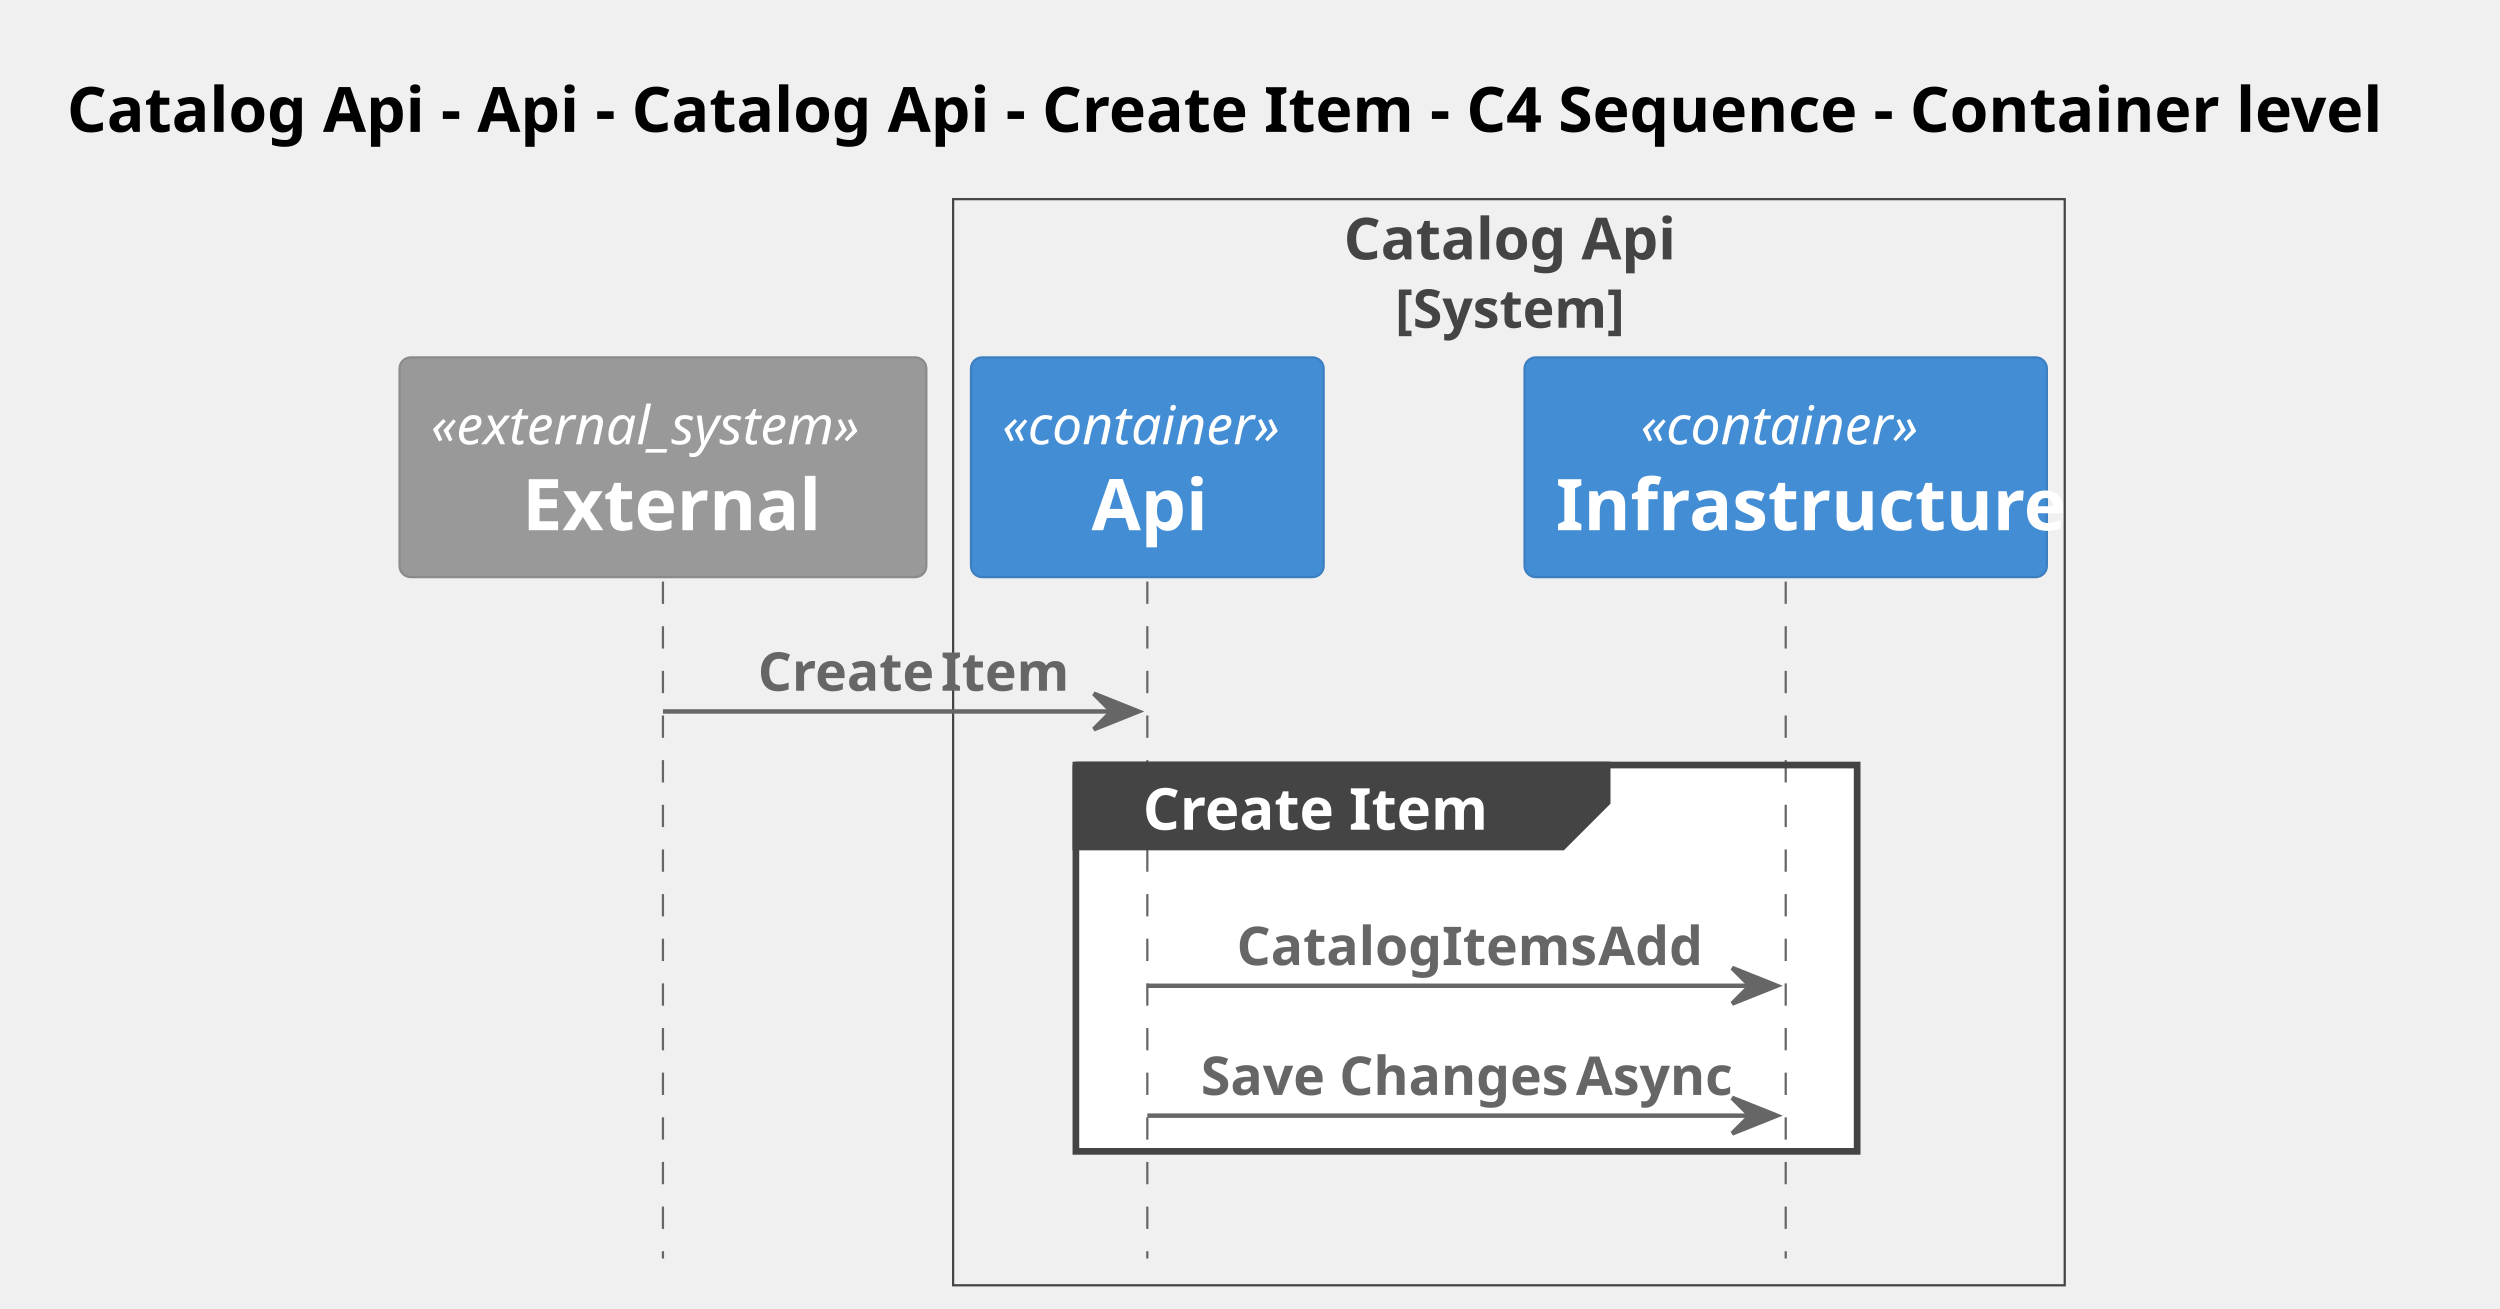
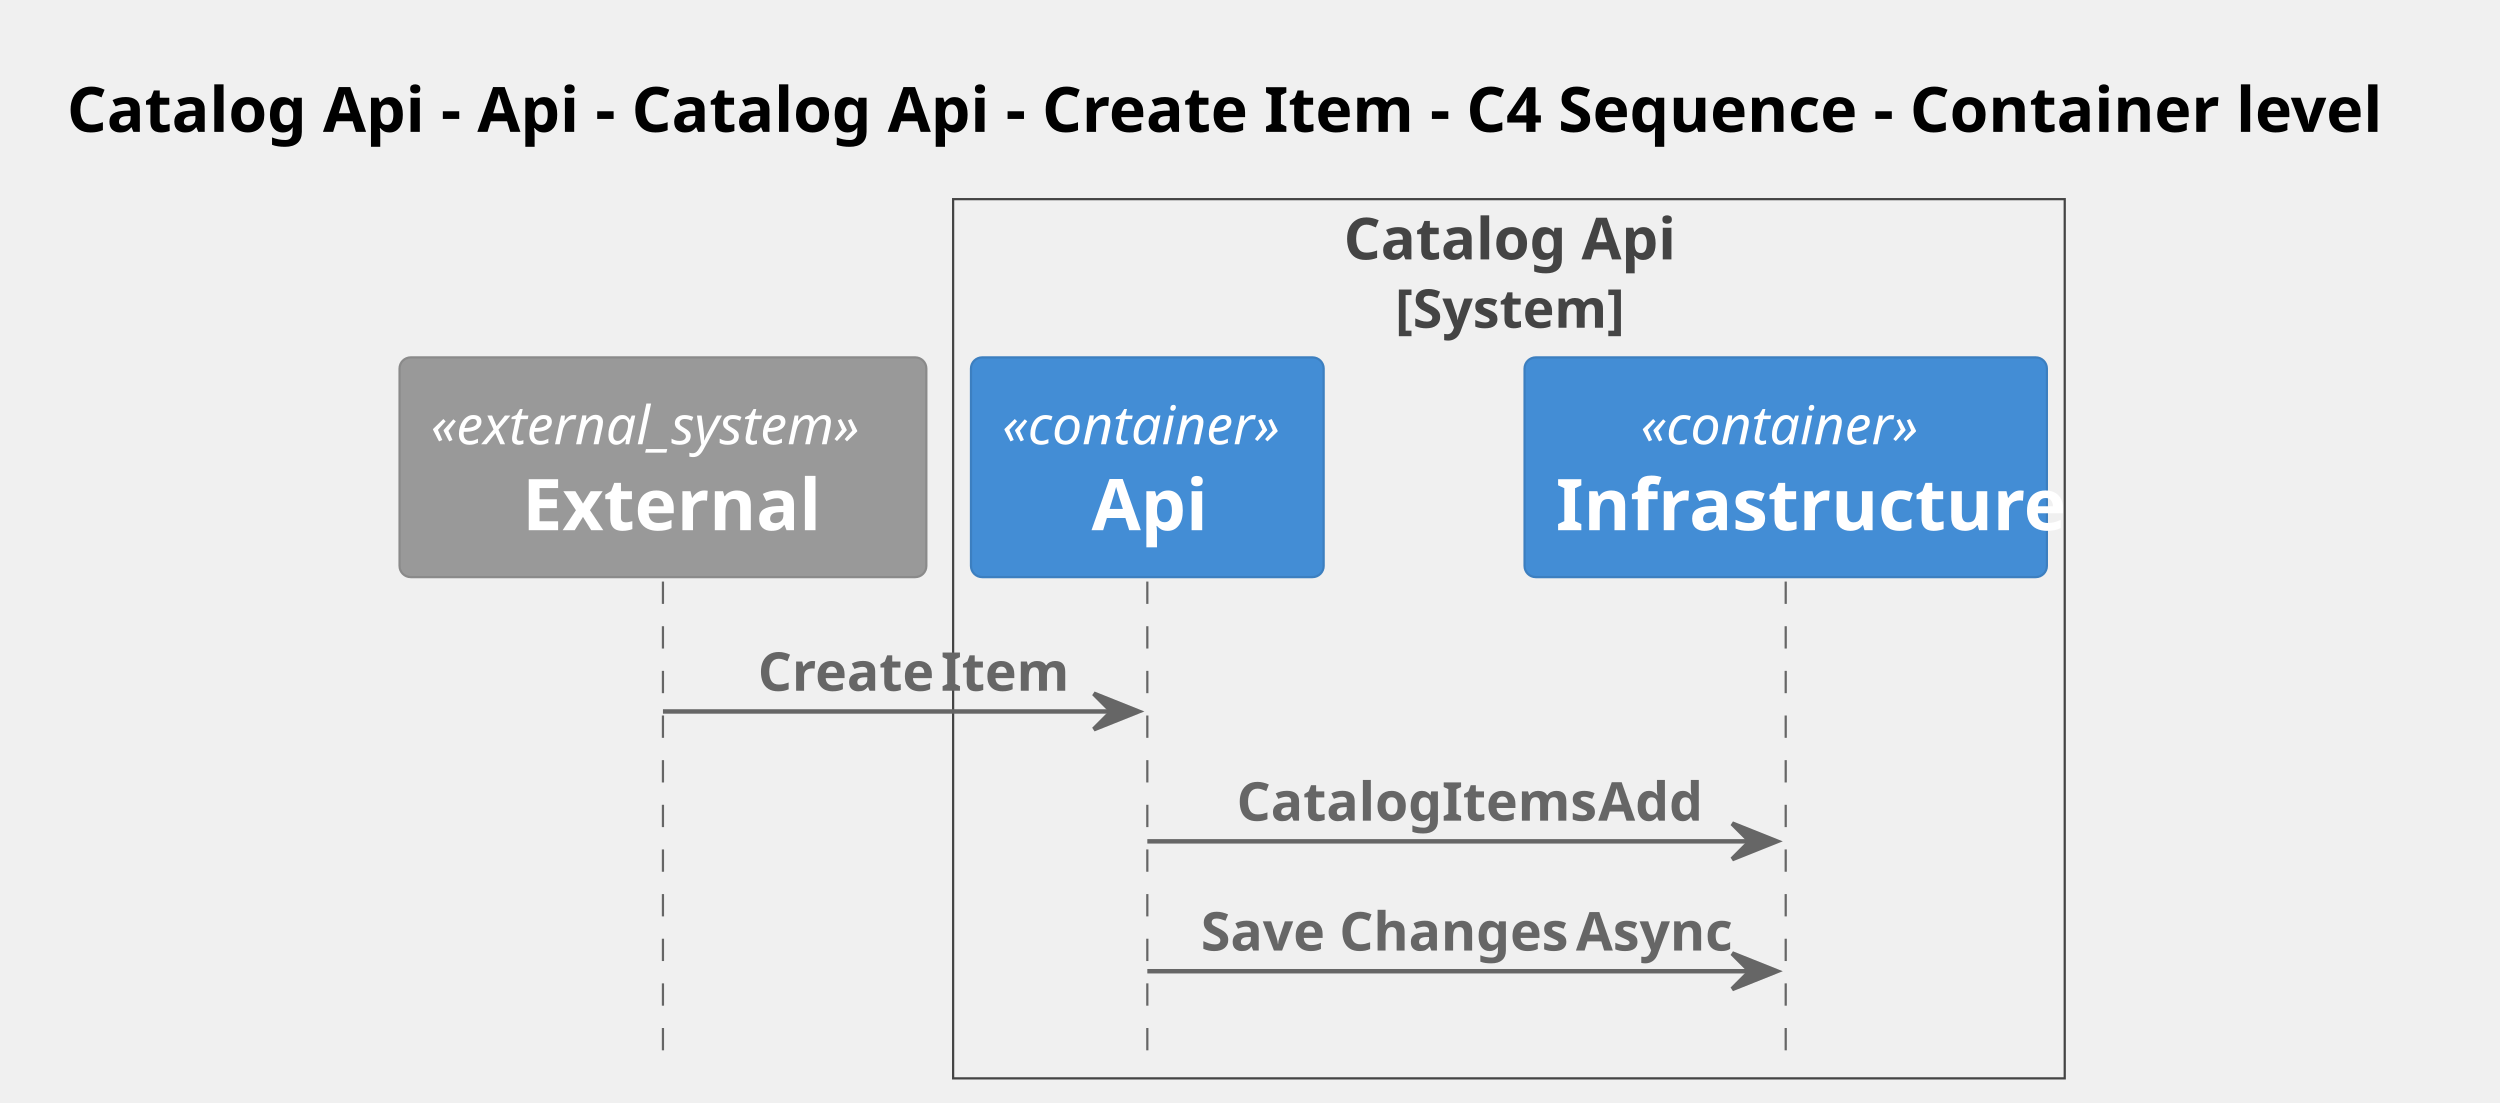
- <svg xmlns="http://www.w3.org/2000/svg" contentStyleType="text/css" height="293px" preserveAspectRatio="none" style="width:560px;height:293px;background:#FFFFFF;" version="1.1" viewBox="0 0 560 293" width="560px" zoomAndPan="magnify">
+ <svg xmlns="http://www.w3.org/2000/svg" contentStyleType="text/css" height="247px" preserveAspectRatio="none" style="width:560px;height:247px;background:#FFFFFF;" version="1.1" viewBox="0 0 560 247" width="560px" zoomAndPan="magnify">
  <defs />
  <g>
-     <rect fill="none" height="243.297" style="stroke:#444444;stroke-width:0.5;" width="249" x="213.5" y="44.609" />
+     <rect fill="none" height="196.945" style="stroke:#444444;stroke-width:0.5;" width="249" x="213.5" y="44.609" />
    <text fill="#444444" font-family="sans-serif" font-size="13" font-weight="bold" lengthAdjust="spacing" textLength="74" x="301" y="58.105">Catalog Api</text>
    <text fill="#444444" font-family="sans-serif" font-size="12" font-weight="bold" lengthAdjust="spacing" textLength="51" x="312.5" y="73.418">[System]</text>
    <text fill="#000000" font-family="sans-serif" font-size="14" font-weight="bold" lengthAdjust="spacing" textLength="527" x="15" y="29.533">Catalog Api - Api - Catalog Api - Create Item - C4 Sequence - Container level</text>
-     <rect fill="#FFFFFF" height="86.539" style="stroke:#FFFFFF;stroke-width:1.0;" width="175" x="241" y="171.367" />
-     <line style="stroke:#666666;stroke-width:0.5;stroke-dasharray:5.0,5.0;" x1="148.5" x2="148.5" y1="130.273" y2="281.906" />
-     <line style="stroke:#666666;stroke-width:0.5;stroke-dasharray:5.0,5.0;" x1="257" x2="257" y1="130.273" y2="281.906" />
-     <line style="stroke:#666666;stroke-width:0.5;stroke-dasharray:5.0,5.0;" x1="400" x2="400" y1="130.273" y2="281.906" />
+     <line style="stroke:#666666;stroke-width:0.5;stroke-dasharray:5.0,5.0;" x1="148.5" x2="148.5" y1="130.273" y2="235.555" />
+     <line style="stroke:#666666;stroke-width:0.5;stroke-dasharray:5.0,5.0;" x1="257" x2="257" y1="130.273" y2="235.555" />
+     <line style="stroke:#666666;stroke-width:0.5;stroke-dasharray:5.0,5.0;" x1="400" x2="400" y1="130.273" y2="235.555" />
    <rect fill="#999999" height="49.219" rx="2.5" ry="2.5" style="stroke:#8A8A8A;stroke-width:0.5;" width="118" x="89.5" y="80.055" />
    <text fill="#FFFFFF" font-family="sans-serif" font-size="12" font-style="italic" lengthAdjust="spacing" textLength="104" x="96.5" y="99.512">«external_system»</text>
    <text fill="#FFFFFF" font-family="sans-serif" font-size="16" font-weight="bold" lengthAdjust="spacing" textLength="63" x="117" y="118.758">External</text>
    <rect fill="#438DD5" height="49.219" rx="2.5" ry="2.5" style="stroke:#3C7FC0;stroke-width:0.5;" width="79" x="217.5" y="80.055" />
    <text fill="#FFFFFF" font-family="sans-serif" font-size="12" font-style="italic" lengthAdjust="spacing" textLength="65" x="224.5" y="99.512">«container»</text>
    <text fill="#FFFFFF" font-family="sans-serif" font-size="16" font-weight="bold" lengthAdjust="spacing" textLength="25" x="244.5" y="118.758">Api</text>
    <rect fill="#438DD5" height="49.219" rx="2.5" ry="2.5" style="stroke:#3C7FC0;stroke-width:0.5;" width="117" x="341.5" y="80.055" />
    <text fill="#FFFFFF" font-family="sans-serif" font-size="12" font-style="italic" lengthAdjust="spacing" textLength="65" x="367.5" y="99.512">«container»</text>
    <text fill="#FFFFFF" font-family="sans-serif" font-size="16" font-weight="bold" lengthAdjust="spacing" textLength="103" x="348.5" y="118.758">Infrastructure</text>
    <polygon fill="#666666" points="245,155.367,255,159.367,245,163.367,249,159.367" style="stroke:#666666;stroke-width:1.0;" />
    <line style="stroke:#666666;stroke-width:1.0;" x1="148.5" x2="251" y1="159.367" y2="159.367" />
    <text fill="#666666" font-family="sans-serif" font-size="12" font-weight="bold" lengthAdjust="spacing" textLength="38" x="169.75" y="154.731">Create</text>
    <text fill="#666666" font-family="sans-serif" font-size="12" font-weight="bold" lengthAdjust="spacing" textLength="3" x="207.75" y="154.731"> </text>
    <text fill="#666666" font-family="sans-serif" font-size="12" font-weight="bold" lengthAdjust="spacing" textLength="25" x="210.75" y="154.731">Item</text>
-     <path d="M241,171.367 L360,171.367 L360,179.719 L350,189.719 L241,189.719 L241,171.367 " fill="#444444" style="stroke:#444444;stroke-width:1.5;" />
-     <rect fill="none" height="86.539" style="stroke:#444444;stroke-width:1.5;" width="175" x="241" y="171.367" />
-     <text fill="#FFFFFF" font-family="sans-serif" font-size="13" font-weight="bold" lengthAdjust="spacing" textLength="74" x="256" y="185.862">Create Item</text>
-     <polygon fill="#666666" points="388,216.812,398,220.812,388,224.812,392,220.812" style="stroke:#666666;stroke-width:1.0;" />
-     <line style="stroke:#666666;stroke-width:1.0;" x1="257" x2="394" y1="220.812" y2="220.812" />
-     <text fill="#666666" font-family="sans-serif" font-size="12" font-weight="bold" lengthAdjust="spacing" textLength="43" x="277" y="216.176">Catalog</text>
-     <text fill="#666666" font-family="sans-serif" font-size="12" font-weight="bold" lengthAdjust="spacing" textLength="3" x="320" y="216.176"> </text>
-     <text fill="#666666" font-family="sans-serif" font-size="12" font-weight="bold" lengthAdjust="spacing" textLength="32" x="323" y="216.176">Items</text>
-     <text fill="#666666" font-family="sans-serif" font-size="12" font-weight="bold" lengthAdjust="spacing" textLength="3" x="355" y="216.176"> </text>
-     <text fill="#666666" font-family="sans-serif" font-size="12" font-weight="bold" lengthAdjust="spacing" textLength="22" x="358" y="216.176">Add</text>
-     <polygon fill="#666666" points="388,245.906,398,249.906,388,253.906,392,249.906" style="stroke:#666666;stroke-width:1.0;" />
-     <line style="stroke:#666666;stroke-width:1.0;" x1="257" x2="394" y1="249.906" y2="249.906" />
-     <text fill="#666666" font-family="sans-serif" font-size="12" font-weight="bold" lengthAdjust="spacing" textLength="28" x="269" y="245.269">Save</text>
-     <text fill="#666666" font-family="sans-serif" font-size="12" font-weight="bold" lengthAdjust="spacing" textLength="3" x="297" y="245.269"> </text>
-     <text fill="#666666" font-family="sans-serif" font-size="12" font-weight="bold" lengthAdjust="spacing" textLength="50" x="300" y="245.269">Changes</text>
-     <text fill="#666666" font-family="sans-serif" font-size="12" font-weight="bold" lengthAdjust="spacing" textLength="3" x="350" y="245.269"> </text>
-     <text fill="#666666" font-family="sans-serif" font-size="12" font-weight="bold" lengthAdjust="spacing" textLength="35" x="353" y="245.269">Async</text>
+     <polygon fill="#666666" points="388,184.461,398,188.461,388,192.461,392,188.461" style="stroke:#666666;stroke-width:1.0;" />
+     <line style="stroke:#666666;stroke-width:1.0;" x1="257" x2="394" y1="188.461" y2="188.461" />
+     <text fill="#666666" font-family="sans-serif" font-size="12" font-weight="bold" lengthAdjust="spacing" textLength="43" x="277" y="183.824">Catalog</text>
+     <text fill="#666666" font-family="sans-serif" font-size="12" font-weight="bold" lengthAdjust="spacing" textLength="3" x="320" y="183.824"> </text>
+     <text fill="#666666" font-family="sans-serif" font-size="12" font-weight="bold" lengthAdjust="spacing" textLength="32" x="323" y="183.824">Items</text>
+     <text fill="#666666" font-family="sans-serif" font-size="12" font-weight="bold" lengthAdjust="spacing" textLength="3" x="355" y="183.824"> </text>
+     <text fill="#666666" font-family="sans-serif" font-size="12" font-weight="bold" lengthAdjust="spacing" textLength="22" x="358" y="183.824">Add</text>
+     <polygon fill="#666666" points="388,213.555,398,217.555,388,221.555,392,217.555" style="stroke:#666666;stroke-width:1.0;" />
+     <line style="stroke:#666666;stroke-width:1.0;" x1="257" x2="394" y1="217.555" y2="217.555" />
+     <text fill="#666666" font-family="sans-serif" font-size="12" font-weight="bold" lengthAdjust="spacing" textLength="28" x="269" y="212.918">Save</text>
+     <text fill="#666666" font-family="sans-serif" font-size="12" font-weight="bold" lengthAdjust="spacing" textLength="3" x="297" y="212.918"> </text>
+     <text fill="#666666" font-family="sans-serif" font-size="12" font-weight="bold" lengthAdjust="spacing" textLength="50" x="300" y="212.918">Changes</text>
+     <text fill="#666666" font-family="sans-serif" font-size="12" font-weight="bold" lengthAdjust="spacing" textLength="3" x="350" y="212.918"> </text>
+     <text fill="#666666" font-family="sans-serif" font-size="12" font-weight="bold" lengthAdjust="spacing" textLength="35" x="353" y="212.918">Async</text>
  </g>
</svg>
